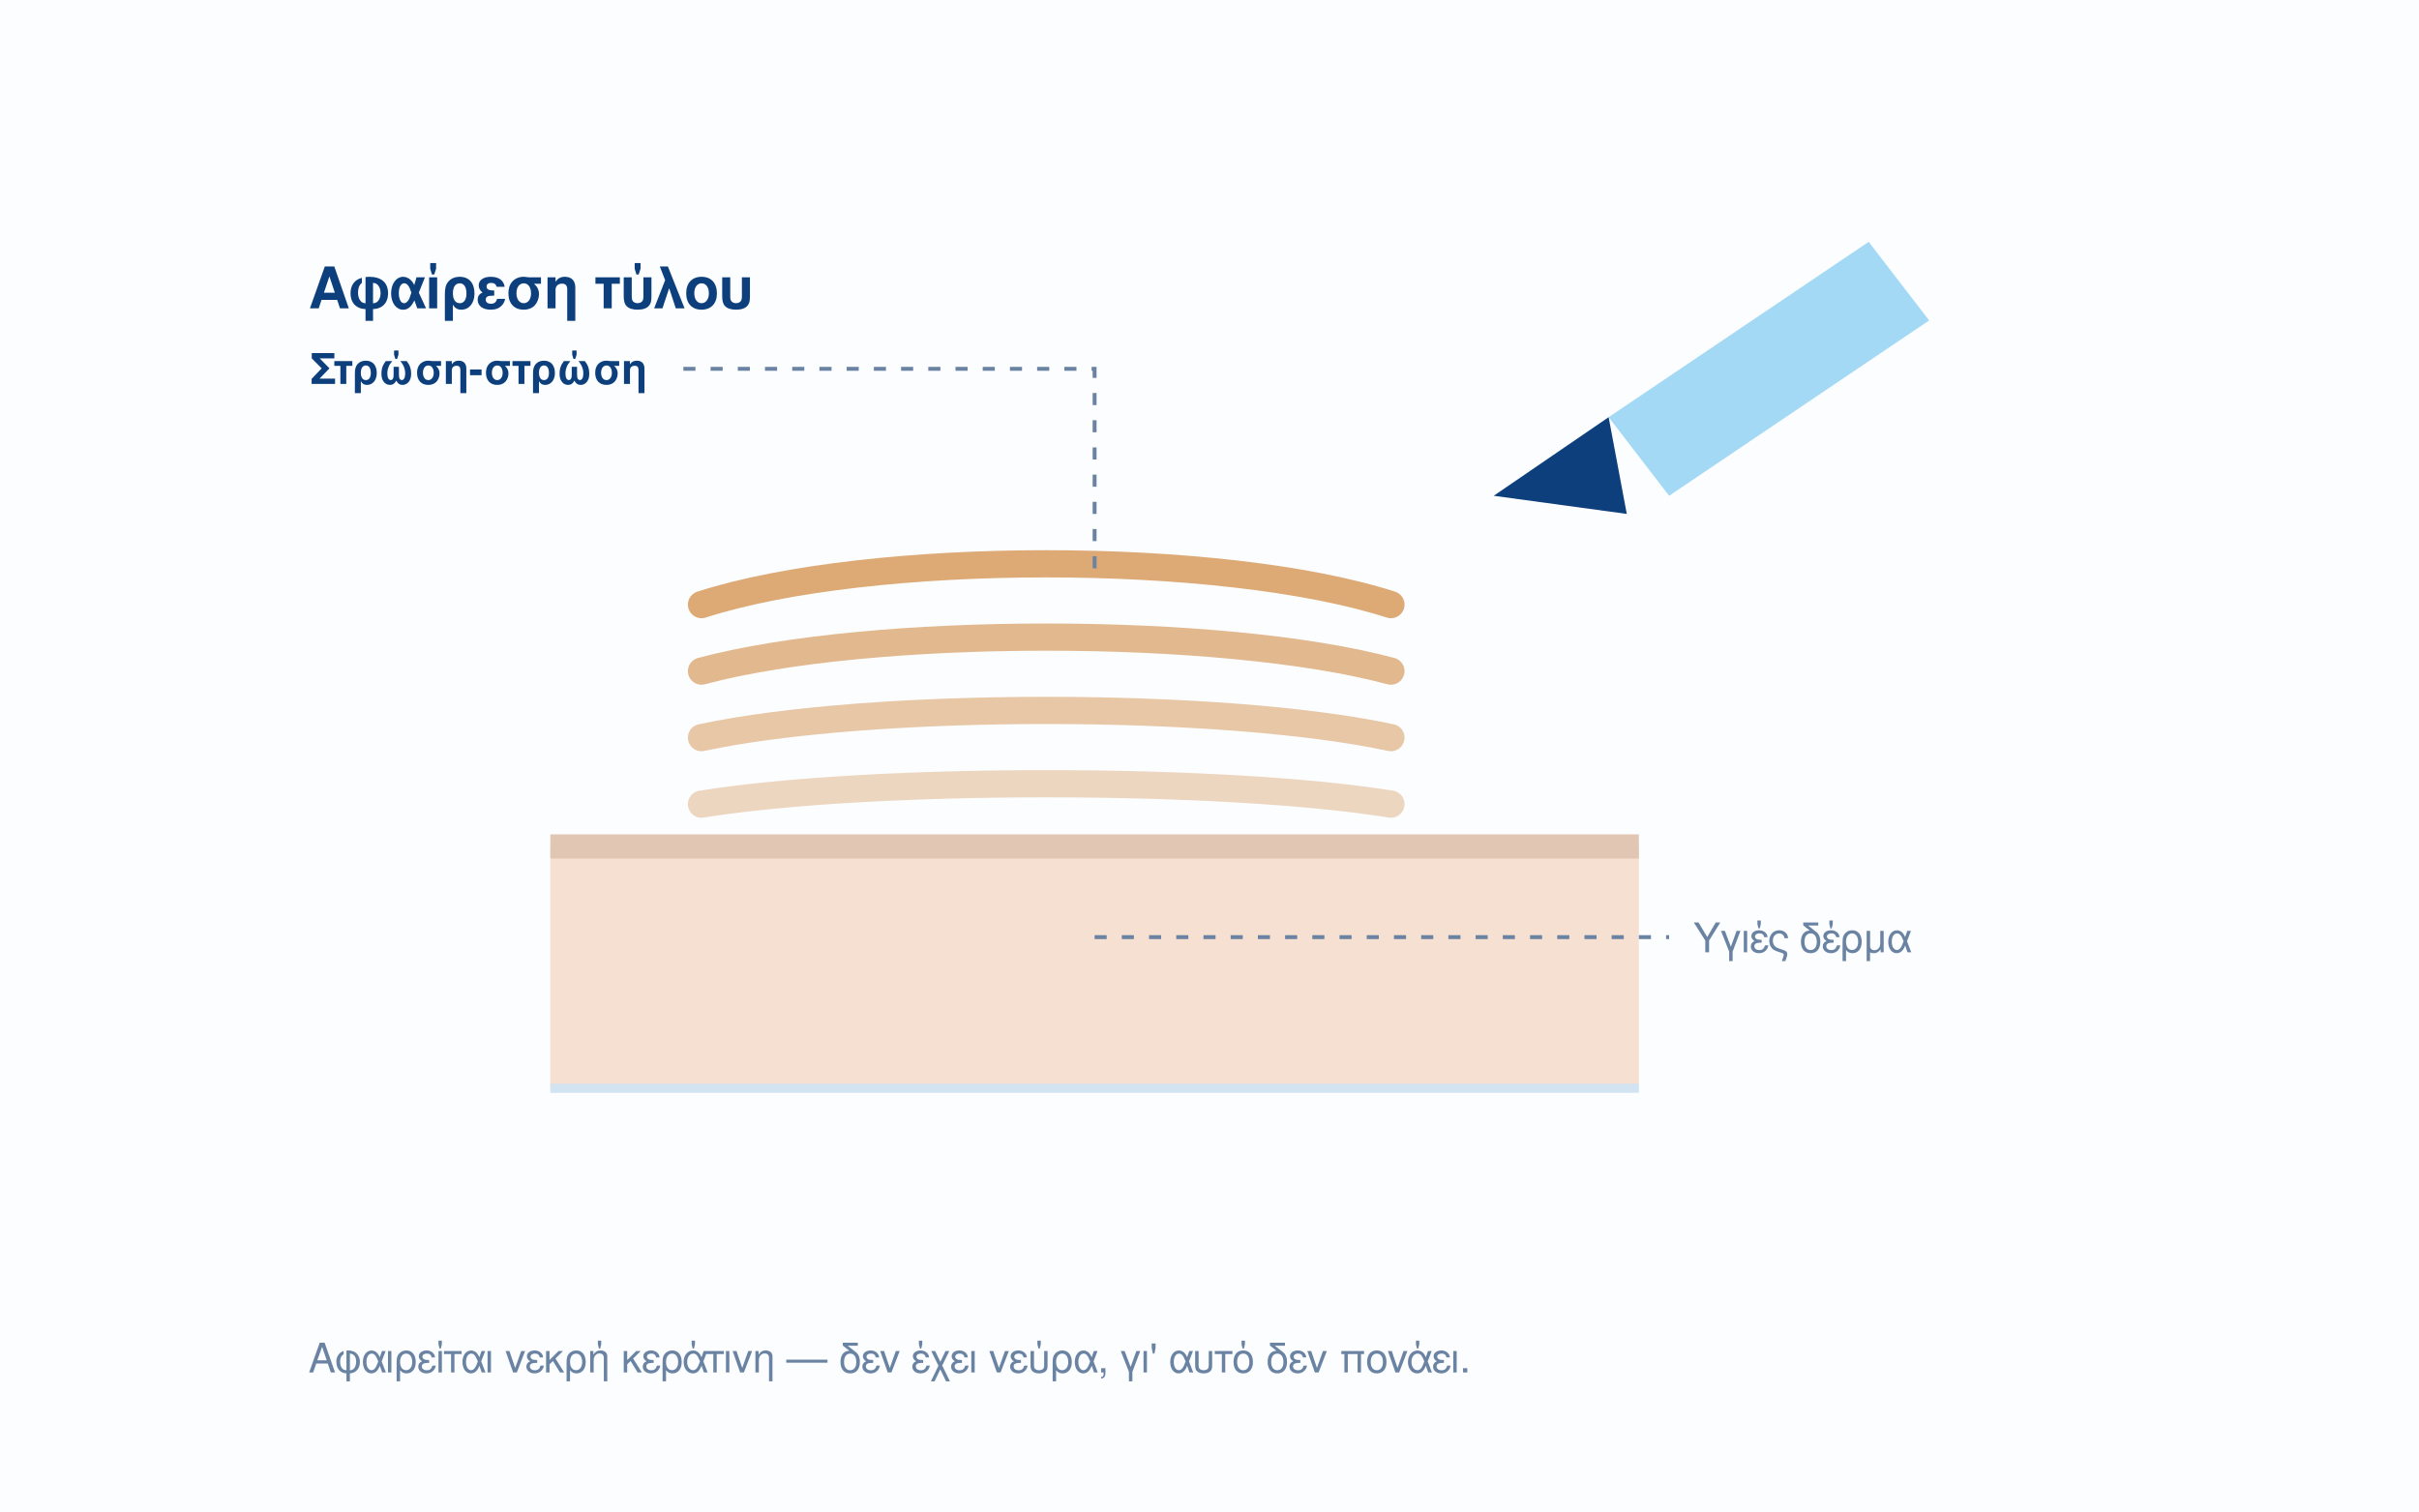
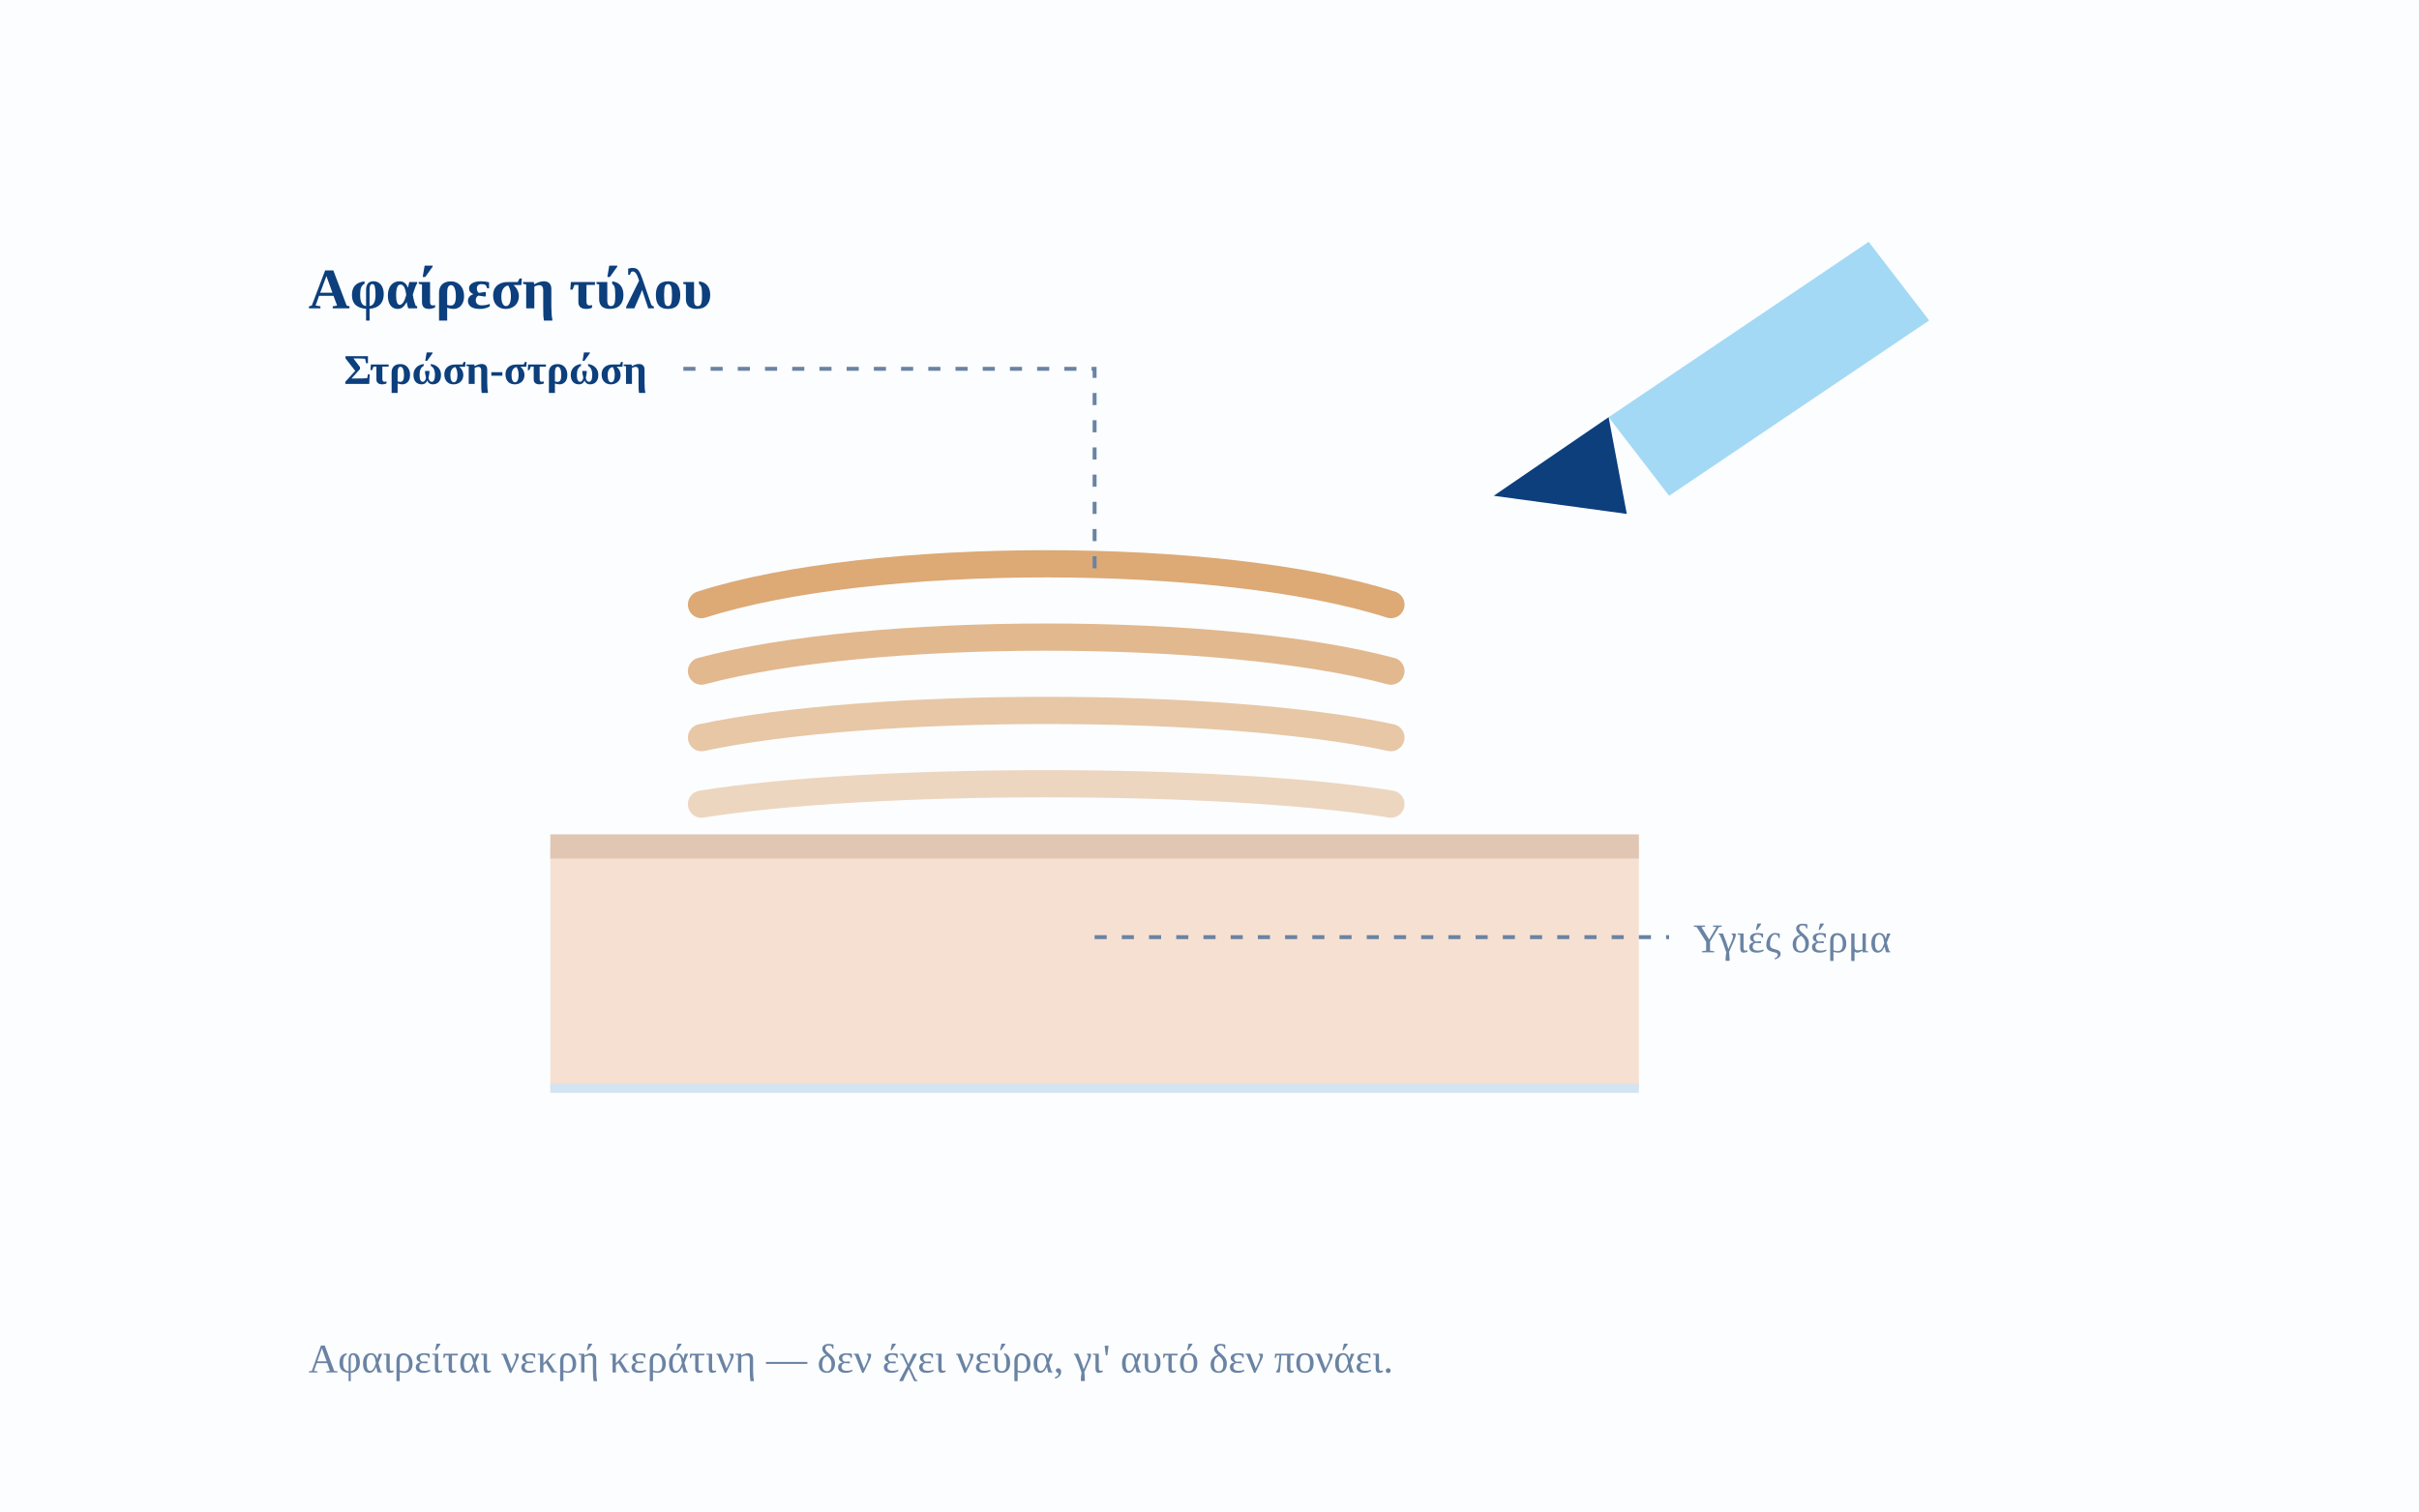
<svg xmlns="http://www.w3.org/2000/svg" viewBox="0 0 800 500" width="800" height="500" role="img" aria-label="Αφαίρεση τύλου">
  <rect width="800" height="500" fill="#fbfdff" />
  <g transform="translate(62,10)">
    <rect x="120" y="270" width="360" height="80" fill="#f6e0d1" />
    <rect x="120" y="266" width="360" height="8" fill="#e0c6b3" />
    <path d="M170 190c56-18 172-18 228 0" fill="none" stroke="#d9a066" stroke-width="9" opacity="0.90" stroke-linecap="round" />
    <path d="M170 212c56-15 172-15 228 0" fill="none" stroke="#d9a066" stroke-width="9" opacity="0.74" stroke-linecap="round" />
    <path d="M170 234c56-12 172-12 228 0" fill="none" stroke="#d9a066" stroke-width="9" opacity="0.58" stroke-linecap="round" />
    <path d="M170 256c56-9 172-9 228 0" fill="none" stroke="#d9a066" stroke-width="9" opacity="0.42" stroke-linecap="round" />
    <path d="M470 128l86-58 20 26-86 58z" fill="#a3d9f4" />
    <path d="M470 128l-38 26 44 6z" fill="#0c3f7c" />
    <path d="M120 350h360" stroke="#d2e4f2" stroke-width="3" />
    <path d="M300 178V112h-140" fill="none" stroke="#6a83a3" stroke-width="1.3" stroke-dasharray="4 5" />
-     <text x="152" y="117" font-family="Manrope,-apple-system,BlinkMacSystemFont,'Segoe UI',Helvetica,Arial,sans-serif" font-size="14" font-weight="560" fill="#0c3f7c" text-anchor="end">Στρώση-στρώση</text>
+     <text x="152" y="117" font-family="M PLUS Rounded 1c,Manrope,-apple-system,BlinkMacSystemFont,'Segoe UI',Helvetica,Arial,sans-serif" font-size="14" font-weight="560" fill="#0c3f7c" text-anchor="end">Στρώση-στρώση</text>
    <path d="M300 300h190" fill="none" stroke="#6a83a3" stroke-width="1.3" stroke-dasharray="4 5" />
-     <text x="498" y="305" font-family="Manrope,-apple-system,BlinkMacSystemFont,'Segoe UI',Helvetica,Arial,sans-serif" font-size="13.5" font-weight="420" fill="#6a83a3" text-anchor="start">Υγιές δέρμα</text>
-     <text x="40" y="92" font-family="Manrope,-apple-system,BlinkMacSystemFont,'Segoe UI',Helvetica,Arial,sans-serif" font-size="19" font-weight="560" fill="#0c3f7c" text-anchor="start">Αφαίρεση τύλου</text>
-     <text x="40" y="444" font-family="Manrope,-apple-system,BlinkMacSystemFont,'Segoe UI',Helvetica,Arial,sans-serif" font-size="13.5" font-weight="420" fill="#6a83a3" text-anchor="start">Αφαιρείται νεκρή κεράτινη — δεν έχει νεύρα, γι' αυτό δεν πονάει.</text>
+     <text x="498" y="305" font-family="M PLUS Rounded 1c,Manrope,-apple-system,BlinkMacSystemFont,'Segoe UI',Helvetica,Arial,sans-serif" font-size="13.5" font-weight="420" fill="#6a83a3" text-anchor="start">Υγιές δέρμα</text>
+     <text x="40" y="92" font-family="M PLUS Rounded 1c,Manrope,-apple-system,BlinkMacSystemFont,'Segoe UI',Helvetica,Arial,sans-serif" font-size="19" font-weight="560" fill="#0c3f7c" text-anchor="start">Αφαίρεση τύλου</text>
+     <text x="40" y="444" font-family="M PLUS Rounded 1c,Manrope,-apple-system,BlinkMacSystemFont,'Segoe UI',Helvetica,Arial,sans-serif" font-size="13.5" font-weight="420" fill="#6a83a3" text-anchor="start">Αφαιρείται νεκρή κεράτινη — δεν έχει νεύρα, γι' αυτό δεν πονάει.</text>
  </g>
</svg>
